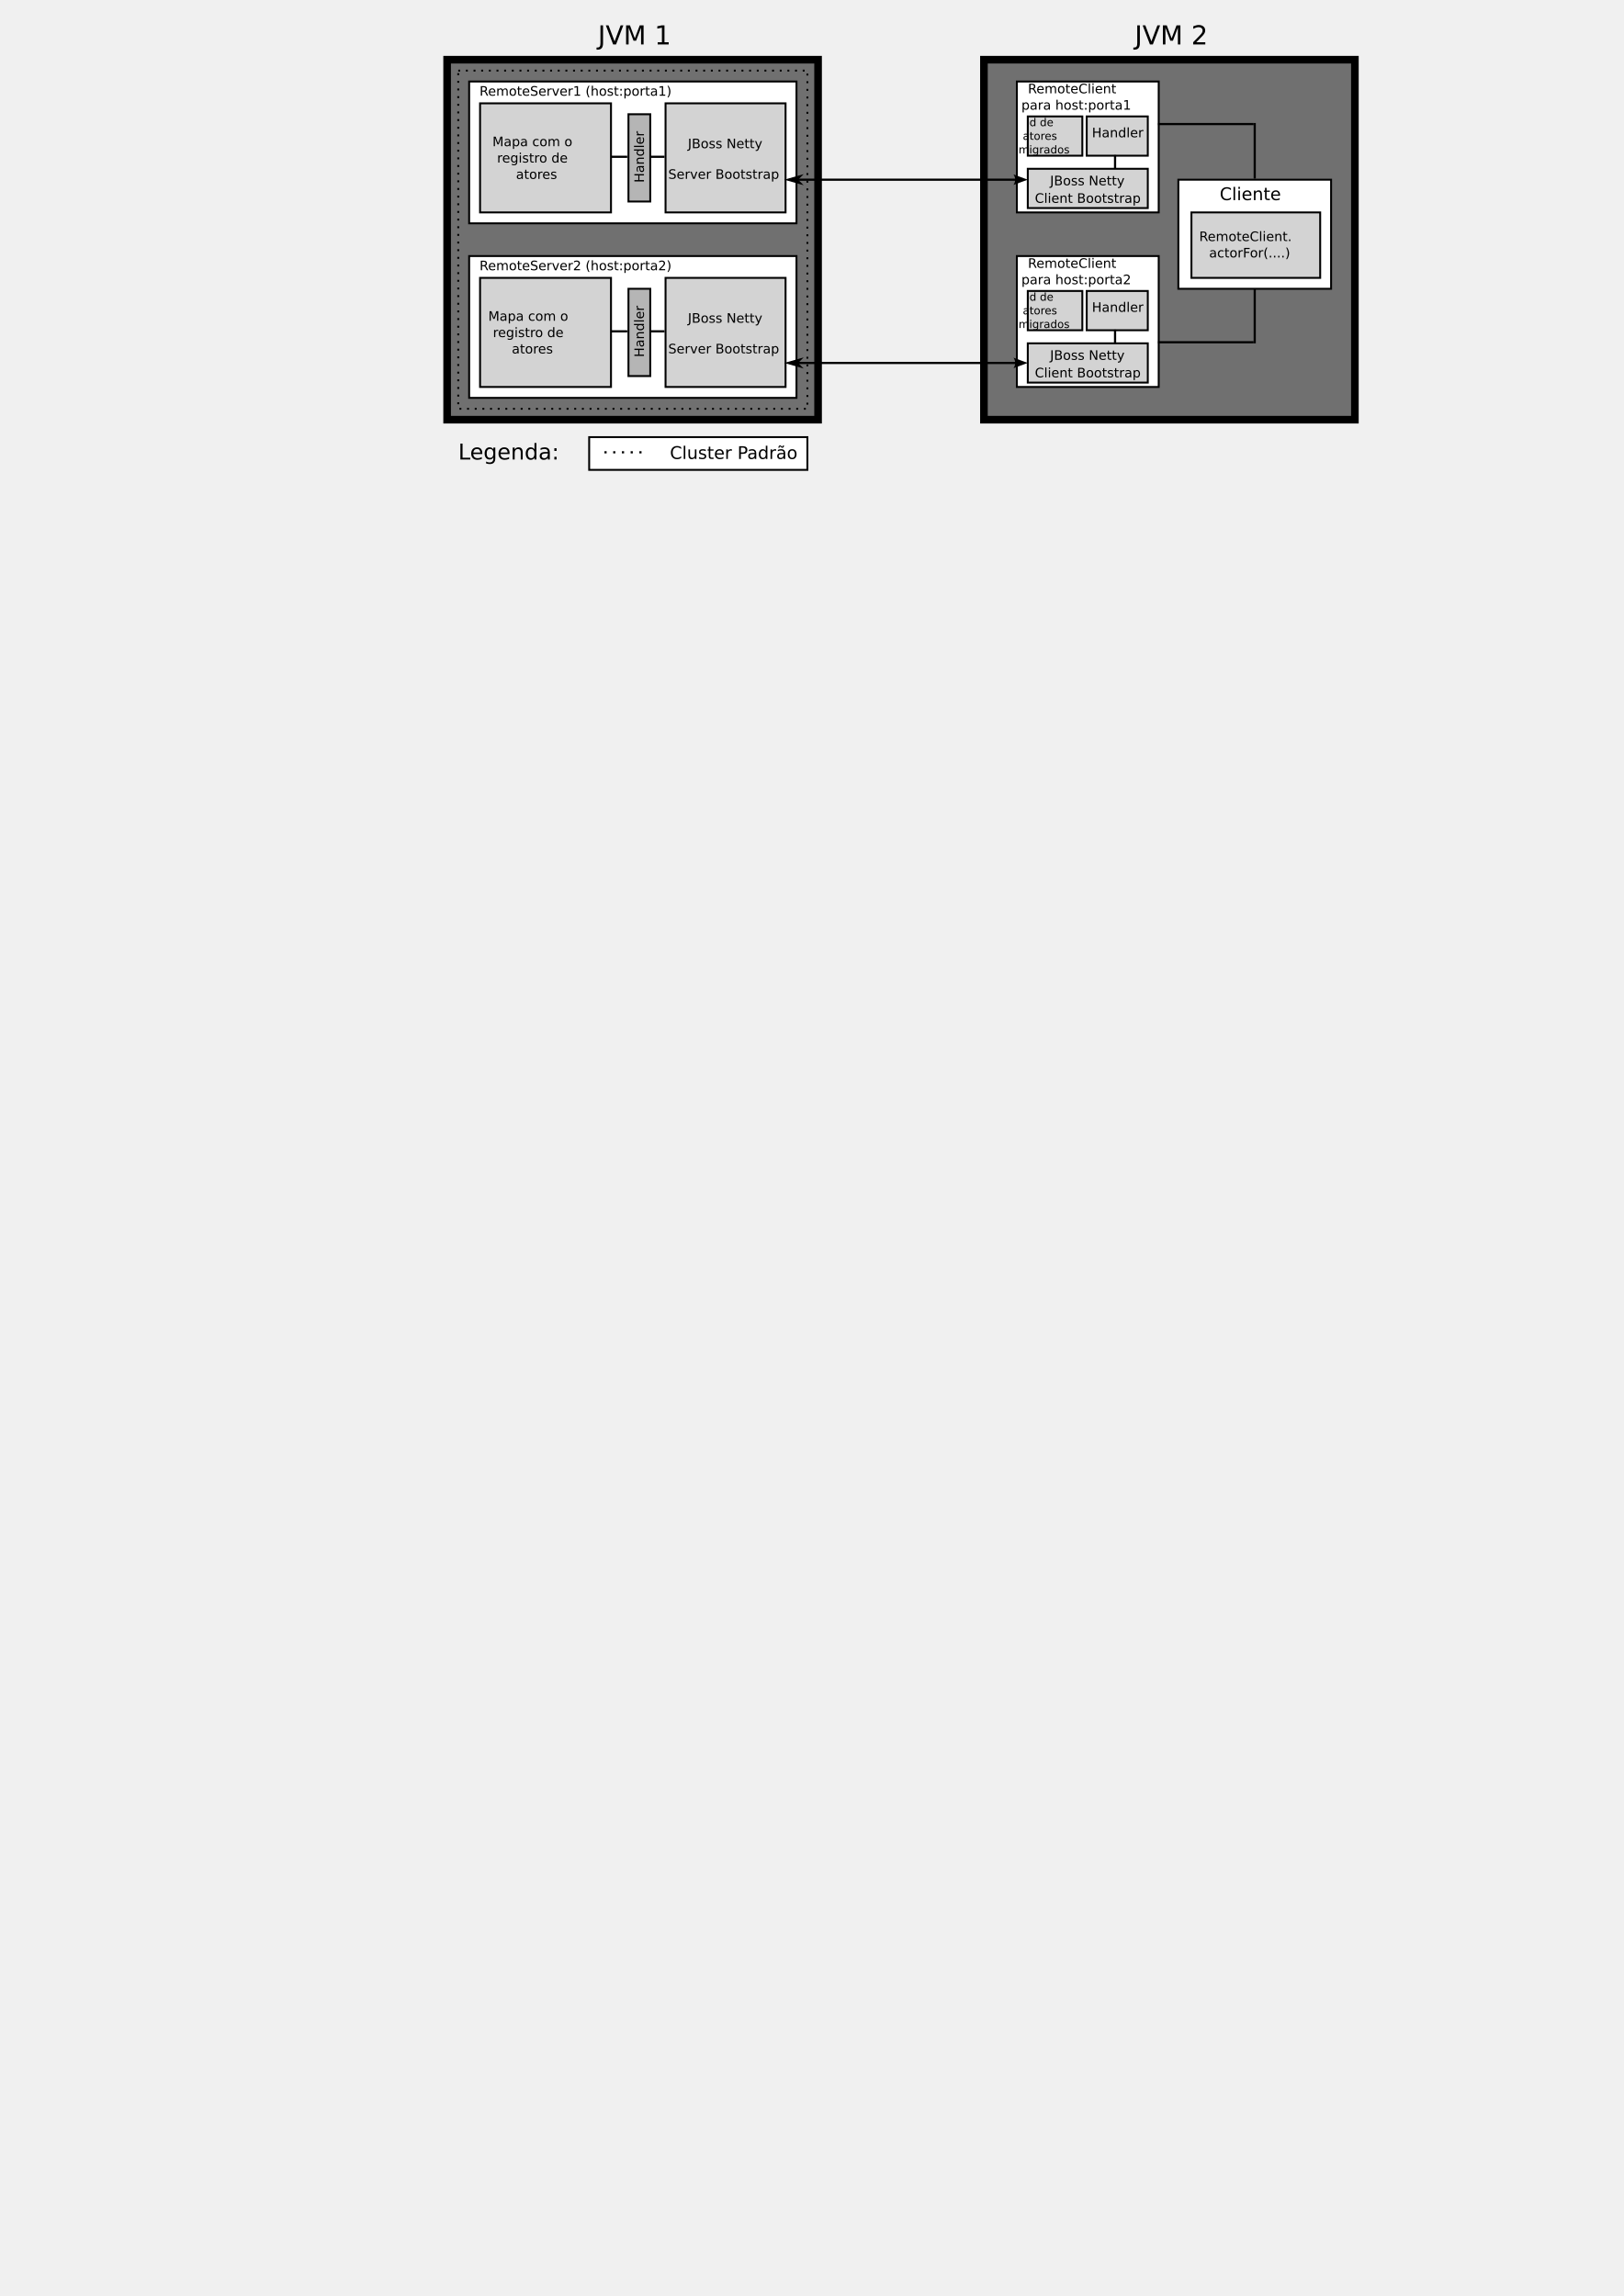
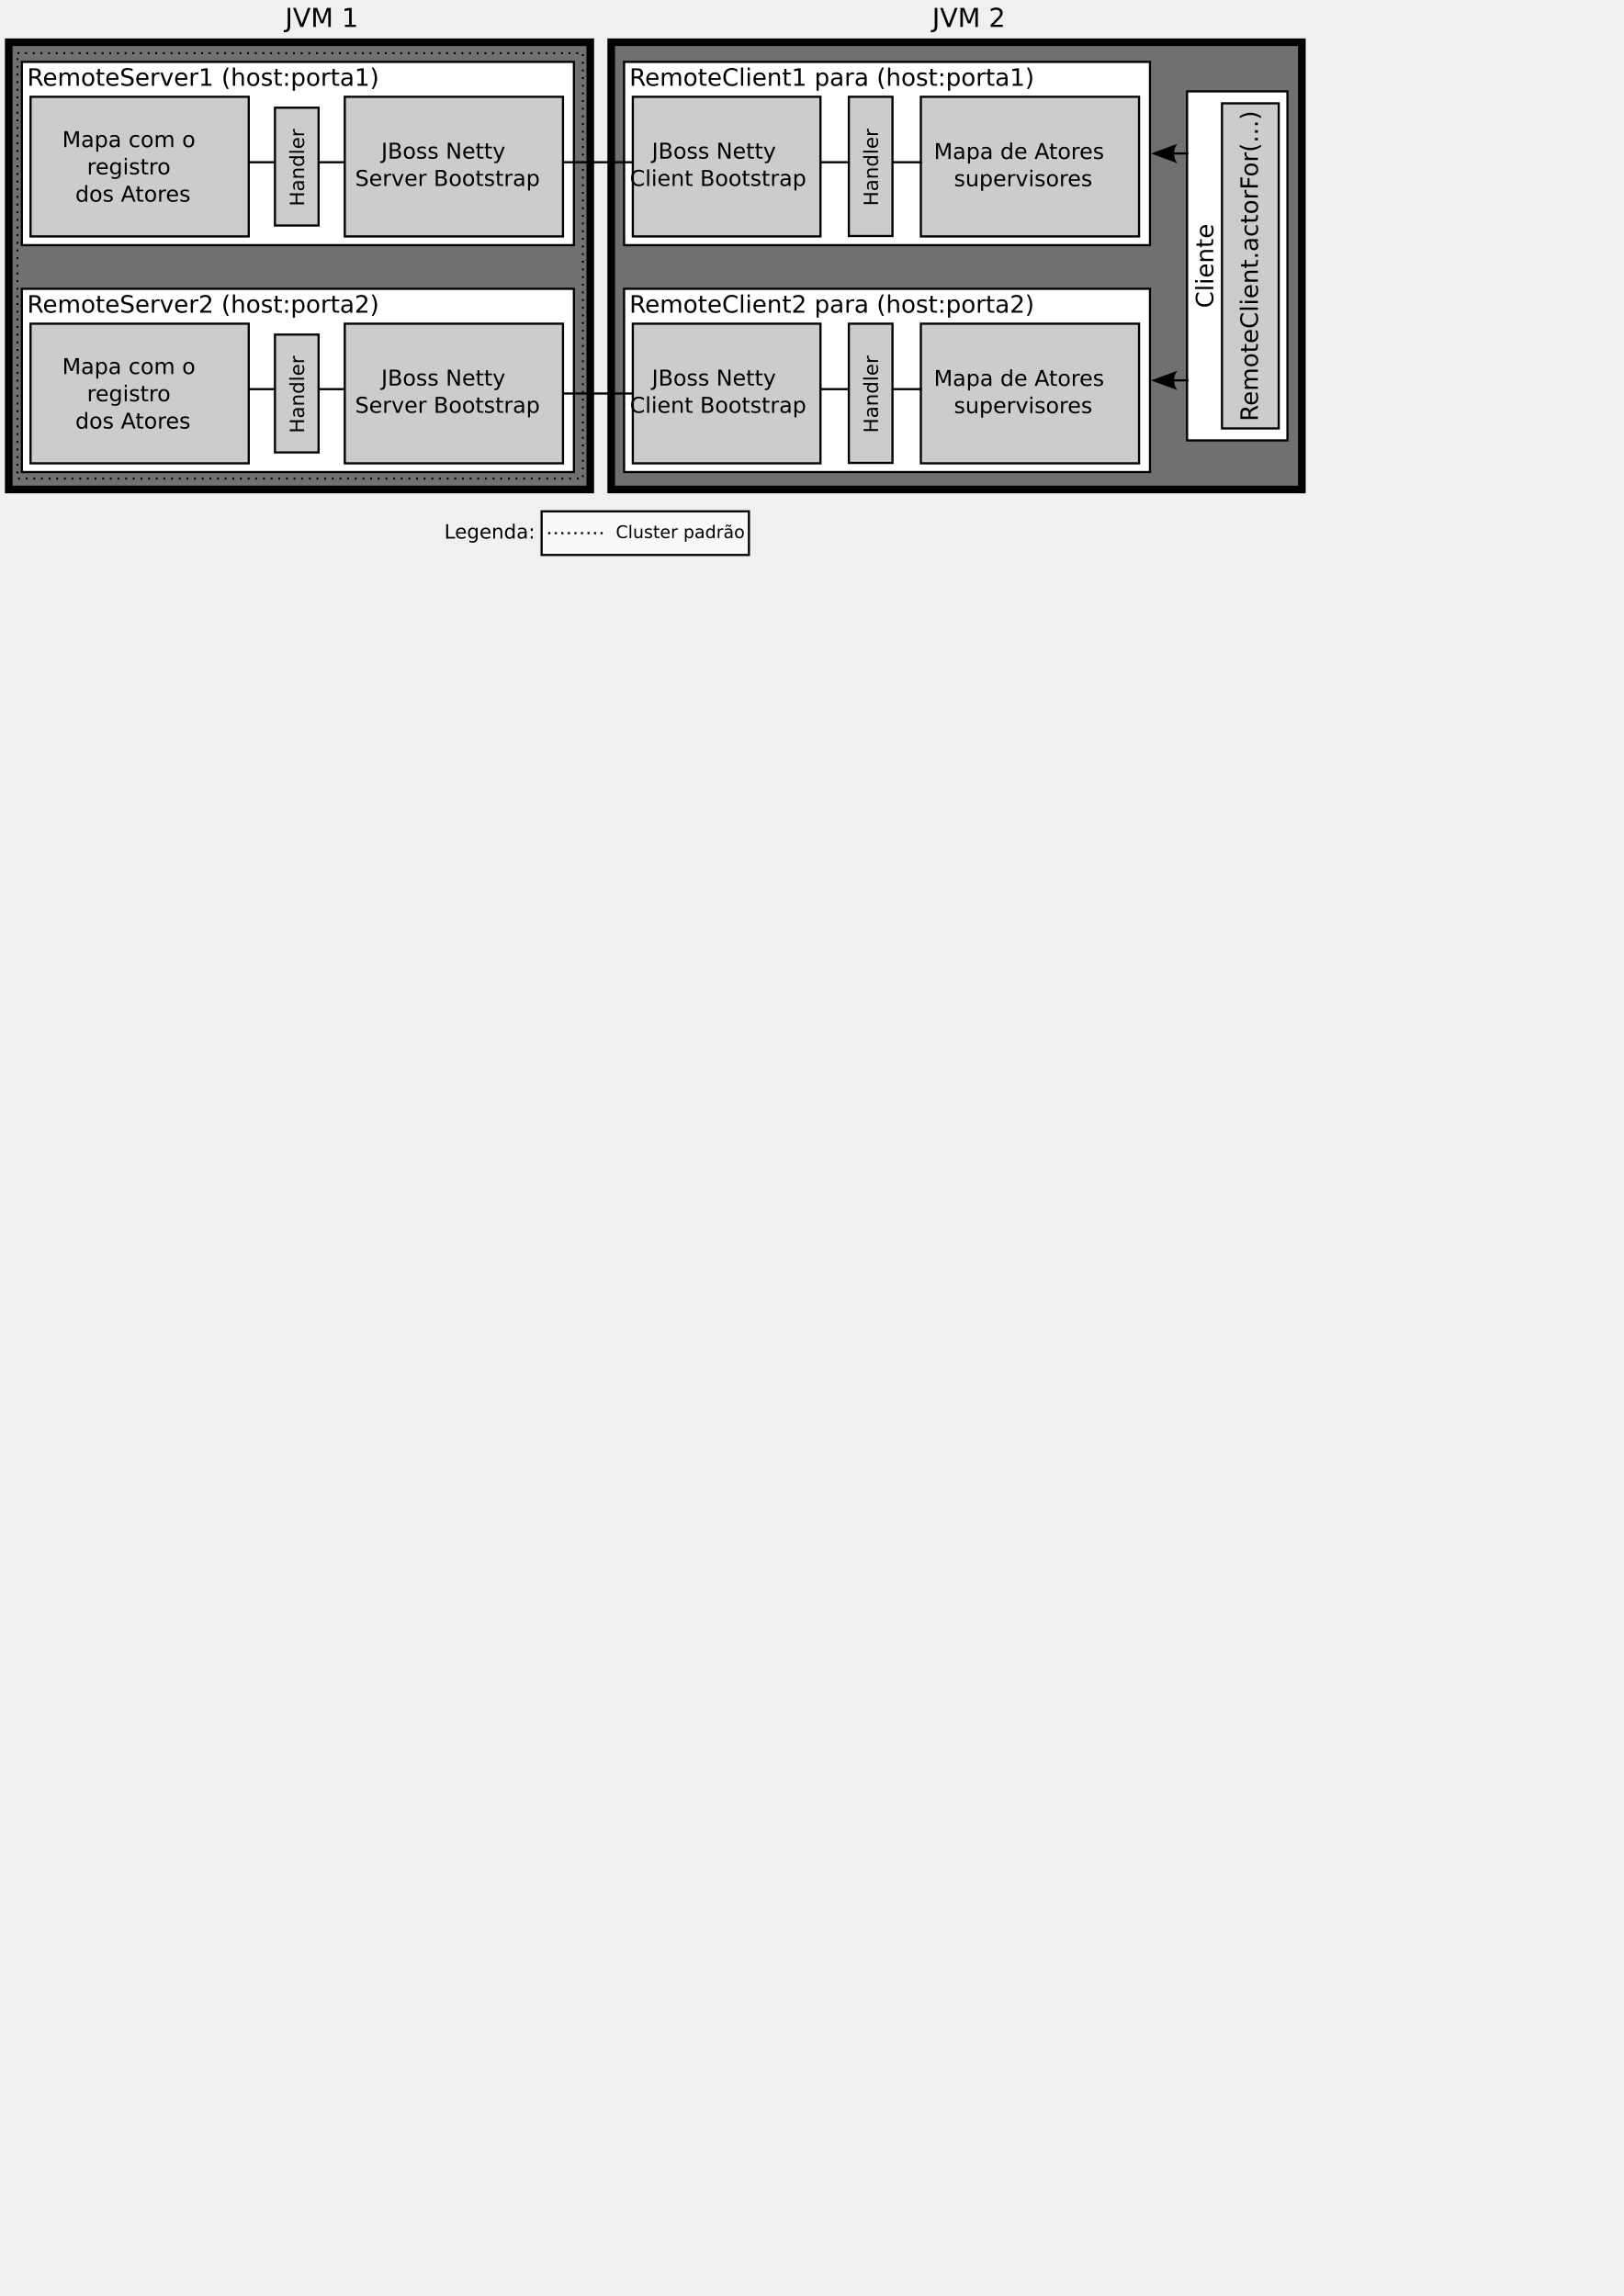
<svg xmlns="http://www.w3.org/2000/svg" id="svg2" height="1052.362" width="744.094" y="0" x="0" version="1.0">
  <defs id="defs3">
    <marker orient="auto" refY="0.0" refX="0.0" id="marker5645" style="overflow:visible">
      <path id="path5386" d="M 0.0,0.0 L 5.0,-5.0 L -12.5,0.0 L 5.0,5.0 L 0.0,0.0 z " style="fill-rule:evenodd;stroke:#000000;stroke-width:1.0pt;marker-start:none" transform="scale(0.8) translate(12.5,0)" />
    </marker>
    <marker style="overflow:visible" id="Arrow1Mstart" refX="0.0" refY="0.0" orient="auto">
      <path transform="scale(0.4)" style="fill-rule:evenodd;stroke:#000000;stroke-width:1.0pt;marker-start:none" d="M 0.0,0.0 L 5.0,-5.0 L -12.5,0.0 L 5.0,5.0 L 0.0,0.0 z " id="path11238" />
    </marker>
    <marker id="Arrow2Mend" style="overflow:visible" orient="auto" refY="0" refX="0">
      <path id="path10781" style="font-size:12;fill-rule:evenodd;stroke-width:0.625;stroke-linejoin:round" transform="matrix(-0.6,0,0,-0.6,3,0)" d="M 8.719,4.034 L -2.207,0.016 L 8.719,-4.002 C 6.973,-1.63 6.983,1.616 8.719,4.034 z " />
    </marker>
    <marker id="Arrow1Lstart" style="overflow:visible" orient="auto" refY="0" refX="0">
      <path id="path3718" style="fill-rule:evenodd;stroke:#000000;stroke-width:1pt;marker-start:none" transform="scale(0.8,0.8)" d="M 0,0 L 5,-5 L -12.5,0 L 5,5 L 0,0 z " />
    </marker>
    <marker id="Arrow2Lend" style="overflow:visible" orient="auto" refY="0" refX="0">
      <path id="path3710" style="font-size:12;fill-rule:evenodd;stroke-width:0.625;stroke-linejoin:round" transform="matrix(-1.1,0,0,-1.1,5.5,0)" d="M 8.719,4.034 L -2.207,0.016 L 8.719,-4.002 C 6.973,-1.63 6.983,1.616 8.719,4.034 z " />
    </marker>
    <marker id="marker1531" style="overflow:visible" orient="auto" refY="0" refX="0">
      <path id="path1533" style="font-size:12;fill-rule:evenodd;stroke-width:0.625;stroke-linejoin:round" transform="matrix(-1.1,0,0,-1.1,5.5,0)" d="M 8.719,4.034 L -2.207,0.016 L 8.719,-4.002 C 6.973,-1.63 6.983,1.616 8.719,4.034 z " />
    </marker>
    <marker id="marker1527" style="overflow:visible" orient="auto" refY="0" refX="0">
      <path id="path1529" style="fill-rule:evenodd;stroke:#000000;stroke-width:1pt;marker-start:none" transform="scale(0.8,0.8)" d="M 0,0 L 5,-5 L -12.5,0 L 5,5 L 0,0 z " />
    </marker>
    <marker id="marker1523" style="overflow:visible" orient="auto" refY="0" refX="0">
      <path id="path1525" style="font-size:12;fill-rule:evenodd;stroke-width:0.625;stroke-linejoin:round" transform="matrix(-0.6,0,0,-0.6,3,0)" d="M 8.719,4.034 L -2.207,0.016 L 8.719,-4.002 C 6.973,-1.63 6.983,1.616 8.719,4.034 z " />
    </marker>
  </defs>
  <text xml:space="preserve" id="text1337" style="font-size:10;font-style:normal;font-variant:normal;font-weight:normal;font-stretch:normal;fill:#000000;fill-opacity:1;stroke:none;stroke-width:1px;stroke-linecap:butt;stroke-linejoin:miter;stroke-opacity:1;font-family:Bitstream Vera Sans;text-anchor:middle;writing-mode:lr-tb" y="166.997" x="450.42">
    <tspan style="font-family:Bitstream Vera Sans" id="tspan1339" y="166.997" x="450.42" />
    <tspan y="176.997" x="450.42" id="tspan1341" />
  </text>
-   <rect id="rect1335" style="fill:#000000;fill-opacity:0.535;fill-rule:evenodd;stroke:#000000;stroke-width:3.49;stroke-linecap:butt;stroke-linejoin:miter;stroke-miterlimit:4;stroke-opacity:1;stroke-dasharray:none" y="27.362" x="204.902" ry="0" rx="0" height="165" width="170" />
-   <text xml:space="preserve" style="font-size:12px;font-style:normal;font-weight:normal;fill:#000000;fill-opacity:1;stroke:none;font-family:Bitstream Vera Sans" x="274" y="20.362" id="text1342">
-     <tspan id="tspan1344" x="274" y="20.362">JVM 1</tspan>
-   </text>
-   <rect style="fill:none;stroke:#000000;stroke-width:0.877;stroke-linecap:butt;stroke-miterlimit:4;stroke-opacity:1;stroke-dasharray:0.877, 2.631;stroke-dashoffset:0" id="rect2988" width="160" height="155" x="210" y="32.362" />
-   <rect id="rect3219" width="150" height="65" x="215" y="37.362" style="fill:#ffffff;fill-opacity:1;stroke:#000000;stroke-width:0.877;stroke-miterlimit:4;stroke-opacity:1;stroke-dasharray:none" />
-   <rect y="47.362" x="220" height="50" width="60" id="rect3812" style="fill:#000000;fill-opacity:0.174;stroke:#000000;stroke-width:0.877;stroke-linecap:butt;stroke-miterlimit:4;stroke-opacity:1;stroke-dasharray:none;stroke-dashoffset:0" />
-   <text xml:space="preserve" style="font-size:6px;font-style:normal;font-weight:normal;fill:#000000;fill-opacity:1;stroke:none;font-family:Bitstream Vera Sans" x="219.75" y="43.862" id="text3814">
-     <tspan id="tspan3816" x="219.75" y="43.862">RemoteServer1 (host:porta1)</tspan>
-   </text>
-   <g id="g4196">
-     <rect y="47.362" x="305" height="50" width="55" id="rect3810" style="fill:#000000;fill-opacity:0.174;stroke:#000000;stroke-width:0.877;stroke-linecap:butt;stroke-miterlimit:4;stroke-opacity:1;stroke-dasharray:none;stroke-dashoffset:0" />
-     <text id="text3818" y="67.925" x="315.224" style="font-size:6px;font-style:normal;font-weight:normal;fill:#000000;fill-opacity:1;stroke:none;font-family:Bitstream Vera Sans" xml:space="preserve">
-       <tspan y="67.925" x="315.224" id="tspan3820">JBoss Netty</tspan>
-     </text>
-     <text id="text3822" y="81.965" x="306.25" style="font-size:6px;font-style:normal;font-weight:normal;fill:#000000;fill-opacity:1;stroke:none;font-family:Bitstream Vera Sans" xml:space="preserve">
-       <tspan y="81.965" x="306.25" id="tspan3824">Server Bootstrap</tspan>
-     </text>
-   </g>
-   <text xml:space="preserve" style="font-size:6px;font-style:normal;font-weight:normal;fill:#000000;fill-opacity:1;stroke:none;font-family:Bitstream Vera Sans" x="248.749" y="67.007" id="text3826">
-     <tspan id="tspan3828" x="248.749" y="67.007" style="text-align:center;text-anchor:middle">Mapa com o</tspan>
-     <tspan x="249.704" y="74.507" id="tspan3830" style="text-align:center;text-anchor:middle">registro de </tspan>
-     <tspan x="248.749" y="82.007" id="tspan3832" style="text-align:center;text-anchor:middle">atores</tspan>
-   </text>
-   <rect style="fill:#000000;fill-opacity:0.29;stroke:#000000;stroke-width:0.877;stroke-linecap:butt;stroke-miterlimit:4;stroke-opacity:1;stroke-dasharray:none;stroke-dashoffset:0" id="rect3834" width="40" height="10" x="52.362" y="-298" transform="matrix(0,1,-1,0,0,0)" />
-   <text xml:space="preserve" style="font-size:6px;font-style:normal;font-weight:normal;fill:#000000;fill-opacity:1;stroke:none;font-family:Bitstream Vera Sans" x="-83.735" y="295.097" id="text3836" transform="matrix(0,-1,1,0,0,0)">
-     <tspan id="tspan3838" x="-83.735" y="295.097">Handler</tspan>
-   </text>
-   <path style="fill:none;stroke:#000000;stroke-width:1px;stroke-linecap:butt;stroke-linejoin:miter;stroke-opacity:1" d="m 298.132,71.862 6.402,0" id="path3840" />
-   <path id="path3842" d="m 280.197,71.862 7.252,0" style="fill:none;stroke:#000000;stroke-width:1px;stroke-linecap:butt;stroke-linejoin:miter;stroke-opacity:1" />
-   <g id="g3920">
-     <rect id="rect3866" width="150" height="65" x="215" y="117.362" style="fill:#ffffff;fill-opacity:1;stroke:#000000;stroke-width:0.877;stroke-miterlimit:4;stroke-opacity:1;stroke-dasharray:none" />
-     <rect style="fill:#000000;fill-opacity:0.174;stroke:#000000;stroke-width:0.877;stroke-linecap:butt;stroke-miterlimit:4;stroke-opacity:1;stroke-dasharray:none;stroke-dashoffset:0" id="rect3868" width="55" height="50" x="305" y="127.362" />
-     <rect y="127.362" x="220" height="50" width="60" id="rect3870" style="fill:#000000;fill-opacity:0.174;stroke:#000000;stroke-width:0.877;stroke-linecap:butt;stroke-miterlimit:4;stroke-opacity:1;stroke-dasharray:none;stroke-dashoffset:0" />
-     <text xml:space="preserve" style="font-size:6px;font-style:normal;font-weight:normal;fill:#000000;fill-opacity:1;stroke:none;font-family:Bitstream Vera Sans" x="219.75" y="123.862" id="text3872">
-       <tspan id="tspan3874" x="219.75" y="123.862">RemoteServer2 (host:porta2)</tspan>
-     </text>
-     <text xml:space="preserve" style="font-size:6px;font-style:normal;font-weight:normal;fill:#000000;fill-opacity:1;stroke:none;font-family:Bitstream Vera Sans" x="315.224" y="147.925" id="text3876">
-       <tspan id="tspan3878" x="315.224" y="147.925">JBoss Netty</tspan>
-     </text>
-     <text xml:space="preserve" style="font-size:6px;font-style:normal;font-weight:normal;fill:#000000;fill-opacity:1;stroke:none;font-family:Bitstream Vera Sans" x="306.25" y="161.965" id="text3880">
-       <tspan id="tspan3882" x="306.25" y="161.965">Server Bootstrap</tspan>
-     </text>
-     <text xml:space="preserve" style="font-size:6px;font-style:normal;font-weight:normal;fill:#000000;fill-opacity:1;stroke:none;font-family:Bitstream Vera Sans" x="248.749" y="147.007" id="text3884">
-       <tspan id="tspan3886" x="248.749" y="147.007" style="text-align:center;text-anchor:middle">Mapa com o</tspan>
-       <tspan x="249.704" y="154.507" id="tspan3888" style="text-align:center;text-anchor:middle">registro de </tspan>
-       <tspan x="248.749" y="162.007" id="tspan3890" style="text-align:center;text-anchor:middle">atores</tspan>
-     </text>
-     <rect style="fill:#000000;fill-opacity:0.29;stroke:#000000;stroke-width:0.877;stroke-linecap:butt;stroke-miterlimit:4;stroke-opacity:1;stroke-dasharray:none;stroke-dashoffset:0" id="rect3892" width="40" height="10" x="132.362" y="-298" transform="matrix(0,1,-1,0,0,0)" />
-     <text xml:space="preserve" style="font-size:6px;font-style:normal;font-weight:normal;fill:#000000;fill-opacity:1;stroke:none;font-family:Bitstream Vera Sans" x="-163.735" y="295.097" id="text3894" transform="matrix(0,-1,1,0,0,0)">
-       <tspan id="tspan3896" x="-163.735" y="295.097">Handler</tspan>
-     </text>
-     <path style="fill:none;stroke:#000000;stroke-width:1px;stroke-linecap:butt;stroke-linejoin:miter;stroke-opacity:1" d="m 298.132,151.862 6.402,0" id="path3898" />
-     <path id="path3900" d="m 280.197,151.862 7.252,0" style="fill:none;stroke:#000000;stroke-width:1px;stroke-linecap:butt;stroke-linejoin:miter;stroke-opacity:1" />
-   </g>
-   <rect width="170" height="165" rx="0" ry="0" x="450.902" y="27.362" style="fill:#000000;fill-opacity:0.535;fill-rule:evenodd;stroke:#000000;stroke-width:3.49;stroke-linecap:butt;stroke-linejoin:miter;stroke-miterlimit:4;stroke-opacity:1;stroke-dasharray:none" id="rect3986" />
-   <text id="text3988" y="20.362" x="520" style="font-size:12px;font-style:normal;font-weight:normal;fill:#000000;fill-opacity:1;stroke:none;font-family:Bitstream Vera Sans" xml:space="preserve">
-     <tspan y="20.362" x="520" id="tspan3990">JVM 2</tspan>
-   </text>
  <text xml:space="preserve" style="font-size:6px;font-style:normal;font-weight:normal;fill:#000000;fill-opacity:1;stroke:none;font-family:Bitstream Vera Sans" x="473.5" y="57.112" id="text5249">
    <tspan x="473.5" y="57.112" id="tspan5253" />
  </text>
-   <rect style="fill:#ffffff;fill-opacity:1;stroke:#000000;stroke-width:0.877;stroke-miterlimit:4;stroke-opacity:1;stroke-dasharray:none" y="37.362" x="466" height="60" width="65" id="rect3996" />
-   <g id="g5388">
-     <text id="text4130" y="42.766" x="497.994" style="font-size:6px;font-style:normal;font-weight:normal;fill:#000000;fill-opacity:1;stroke:none;font-family:Bitstream Vera Sans" xml:space="preserve">
-       <tspan style="text-align:center;text-anchor:middle" y="42.766" x="497.994" id="tspan4132">RemoteClient</tspan>
-       <tspan style="text-align:center;text-anchor:middle" id="tspan4134" y="50.266" x="497.994">para host:porta1</tspan>
-     </text>
-     <g transform="translate(6,16)" id="g4225">
-       <rect y="61.362" x="465" height="18" width="55" id="rect4205" style="fill:#000000;fill-opacity:0.174;stroke:#000000;stroke-width:0.877;stroke-linecap:butt;stroke-miterlimit:4;stroke-opacity:1;stroke-dasharray:none;stroke-dashoffset:0" />
-       <text id="text4207" y="68.925" x="475.224" style="font-size:6px;font-style:normal;font-weight:normal;fill:#000000;fill-opacity:1;stroke:none;font-family:Bitstream Vera Sans" xml:space="preserve">
-         <tspan y="68.925" x="475.224" id="tspan4209">JBoss Netty</tspan>
-       </text>
-       <text id="text4211" y="76.965" x="468.25" style="font-size:6px;font-style:normal;font-weight:normal;fill:#000000;fill-opacity:1;stroke:none;font-family:Bitstream Vera Sans" xml:space="preserve">
-         <tspan y="76.965" x="468.25" id="tspan4213">Client Bootstrap</tspan>
-       </text>
-     </g>
-     <rect y="53.362" x="498" height="18" width="28" id="rect4234" style="fill:#000000;fill-opacity:0.174;stroke:#000000;stroke-width:0.877;stroke-linecap:butt;stroke-miterlimit:4;stroke-opacity:1;stroke-dasharray:none;stroke-dashoffset:0" />
-     <text id="text4236" y="62.925" x="500.39" style="font-size:6px;font-style:normal;font-weight:normal;fill:#000000;fill-opacity:1;stroke:none;font-family:Bitstream Vera Sans" xml:space="preserve">
-       <tspan y="62.925" x="500.39" id="tspan4238">Handler</tspan>
-     </text>
-     <path id="path5245" d="m 511,71.056 0,6.177" style="fill:none;stroke:#000000;stroke-width:1px;stroke-linecap:butt;stroke-linejoin:miter;stroke-opacity:1" />
-     <rect style="fill:#000000;fill-opacity:0.174;stroke:#000000;stroke-width:0.877;stroke-linecap:butt;stroke-miterlimit:4;stroke-opacity:1;stroke-dasharray:none;stroke-dashoffset:0" id="rect5247" width="25" height="18" x="471" y="53.362" />
-     <text id="text5257" y="57.822" x="483.25" style="font-size:6px;font-style:normal;font-weight:normal;fill:#000000;fill-opacity:1;stroke:none;font-family:Bitstream Vera Sans" xml:space="preserve">
-       <tspan style="font-size:5px;text-align:center;text-anchor:middle" y="57.822" x="483.25" id="tspan5259">id de</tspan>
-       <tspan style="font-size:5px;text-align:center;text-anchor:middle" id="tspan5261" y="64.072" x="483.25">atores</tspan>
-       <tspan style="font-size:5px;text-align:center;text-anchor:middle" id="tspan5263" y="70.322" x="483.25">migrados</tspan>
-     </text>
-   </g>
-   <g id="g5324" transform="translate(6,2.9802322e-8)">
-     <rect style="fill:#ffffff;fill-opacity:1;stroke:#000000;stroke-width:0.877;stroke-miterlimit:4;stroke-opacity:1;stroke-dasharray:none" y="117.362" x="460" height="60" width="65" id="rect5265" />
-     <text xml:space="preserve" style="font-size:6px;font-style:normal;font-weight:normal;fill:#000000;fill-opacity:1;stroke:none;font-family:Bitstream Vera Sans" x="491.994" y="122.766" id="text5267">
-       <tspan id="tspan5269" x="491.994" y="122.766" style="text-align:center;text-anchor:middle">RemoteClient</tspan>
-       <tspan x="491.994" y="130.266" id="tspan5271" style="text-align:center;text-anchor:middle">para host:porta2</tspan>
-     </text>
-     <g id="g5273" transform="translate(0,96)">
-       <rect style="fill:#000000;fill-opacity:0.174;stroke:#000000;stroke-width:0.877;stroke-linecap:butt;stroke-miterlimit:4;stroke-opacity:1;stroke-dasharray:none;stroke-dashoffset:0" id="rect5275" width="55" height="18" x="465" y="61.362" />
-       <text xml:space="preserve" style="font-size:6px;font-style:normal;font-weight:normal;fill:#000000;fill-opacity:1;stroke:none;font-family:Bitstream Vera Sans" x="475.224" y="68.925" id="text5277">
-         <tspan id="tspan5279" x="475.224" y="68.925">JBoss Netty</tspan>
-       </text>
-       <text xml:space="preserve" style="font-size:6px;font-style:normal;font-weight:normal;fill:#000000;fill-opacity:1;stroke:none;font-family:Bitstream Vera Sans" x="468.25" y="76.965" id="text5281">
-         <tspan id="tspan5283" x="468.25" y="76.965">Client Bootstrap</tspan>
-       </text>
-     </g>
-     <rect style="fill:#000000;fill-opacity:0.174;stroke:#000000;stroke-width:0.877;stroke-linecap:butt;stroke-miterlimit:4;stroke-opacity:1;stroke-dasharray:none;stroke-dashoffset:0" id="rect5285" width="28" height="18" x="492" y="133.362" />
-     <text xml:space="preserve" style="font-size:6px;font-style:normal;font-weight:normal;fill:#000000;fill-opacity:1;stroke:none;font-family:Bitstream Vera Sans" x="494.39" y="142.925" id="text5287">
-       <tspan id="tspan5289" x="494.39" y="142.925">Handler</tspan>
-     </text>
-     <path style="fill:none;stroke:#000000;stroke-width:1px;stroke-linecap:butt;stroke-linejoin:miter;stroke-opacity:1" d="m 505,151.056 0,6.177" id="path5291" />
-     <rect y="133.362" x="465" height="18" width="25" id="rect5293" style="fill:#000000;fill-opacity:0.174;stroke:#000000;stroke-width:0.877;stroke-linecap:butt;stroke-miterlimit:4;stroke-opacity:1;stroke-dasharray:none;stroke-dashoffset:0" />
-     <text xml:space="preserve" style="font-size:6px;font-style:normal;font-weight:normal;fill:#000000;fill-opacity:1;stroke:none;font-family:Bitstream Vera Sans" x="477.25" y="137.822" id="text5295">
-       <tspan id="tspan5297" x="477.25" y="137.822" style="font-size:5px;text-align:center;text-anchor:middle">id de</tspan>
-       <tspan x="477.25" y="144.072" id="tspan5299" style="font-size:5px;text-align:center;text-anchor:middle">atores</tspan>
-       <tspan x="477.25" y="150.322" id="tspan5301" style="font-size:5px;text-align:center;text-anchor:middle">migrados</tspan>
-     </text>
-   </g>
-   <path id="path5345" d="m 365.381,166.362 101.289,0" style="fill:none;stroke:#000000;stroke-width:1px;stroke-linecap:butt;stroke-linejoin:miter;stroke-opacity:1;marker-start:url(#Arrow1Mstart);marker-mid:none;marker-end:url(#Arrow2Mend)" />
-   <path style="fill:none;stroke:#000000;stroke-width:1px;stroke-linecap:butt;stroke-linejoin:miter;stroke-opacity:1;marker-start:url(#Arrow1Mstart);marker-mid:none;marker-end:url(#Arrow2Mend)" d="m 365.381,82.362 101.289,0" id="path4251" />
  <text xml:space="preserve" style="font-size:6px;font-style:normal;font-weight:normal;fill:#000000;fill-opacity:1;stroke:none;font-family:Bitstream Vera Sans" x="382.545" y="75.141" id="text5347">
    <tspan id="tspan5349" x="382.545" y="75.141" />
  </text>
-   <rect style="fill:#ffffff;fill-opacity:1;stroke:#000000;stroke-width:0.877;stroke-linecap:butt;stroke-miterlimit:4;stroke-opacity:1;stroke-dasharray:none;stroke-dashoffset:0" id="rect5351" width="70" height="50" x="540" y="82.362" />
-   <text xml:space="preserve" style="font-size:6px;font-style:normal;font-weight:normal;fill:#000000;fill-opacity:1;stroke:none;font-family:Bitstream Vera Sans" x="558.949" y="91.726" id="text5353">
-     <tspan id="tspan5355" x="558.949" y="91.726" style="font-size:8px">Cliente</tspan>
+   <text id="text3988" y="12.362" x="427.193" style="font-size:12px;font-style:normal;font-weight:normal;fill:#000000;fill-opacity:1;stroke:none;font-family:Bitstream Vera Sans" xml:space="preserve">
+     <tspan y="12.362" x="427.193" id="tspan3990">JVM 2</tspan>
  </text>
-   <path style="fill:none;stroke:#000000;stroke-width:1px;stroke-linecap:butt;stroke-linejoin:miter;stroke-opacity:1;display:inline" d="m 575,132.362 0,25" id="path5359" />
-   <path style="fill:none;stroke:#000000;stroke-width:1px;stroke-linecap:butt;stroke-linejoin:miter;stroke-opacity:1" d="m 530.7,156.862 43.805,0" id="path5361" />
-   <path id="path5363" d="m 575,56.381 0,25.481" style="fill:none;stroke:#000000;stroke-width:1px;stroke-linecap:butt;stroke-linejoin:miter;stroke-opacity:1;display:inline" />
-   <path id="path5365" d="m 530.7,56.862 43.805,0" style="fill:none;stroke:#000000;stroke-width:1px;stroke-linecap:butt;stroke-linejoin:miter;stroke-opacity:1" />
-   <rect y="97.362" x="546" height="30" width="59" id="rect5386" style="fill:#000000;fill-opacity:0.174;stroke:#000000;stroke-width:0.877;stroke-linecap:butt;stroke-miterlimit:4;stroke-opacity:1;stroke-dasharray:none;stroke-dashoffset:0" />
-   <text xml:space="preserve" style="font-size:6px;font-style:normal;font-weight:normal;fill:#000000;fill-opacity:1;stroke:none;font-family:Bitstream Vera Sans" x="575.531" y="110.496" id="text5408">
-     <tspan id="tspan5410" x="575.531" y="110.496" style="text-align:center;text-anchor:middle">RemoteClient.</tspan>
-     <tspan x="575.531" y="117.996" id="tspan5412" style="text-align:center;text-anchor:middle">actorFor(....)</tspan>
+   <rect id="rect1335" style="fill:#000000;fill-opacity:0.535;fill-rule:evenodd;stroke:#000000;stroke-width:3.49;stroke-linecap:butt;stroke-linejoin:miter;stroke-miterlimit:4;stroke-opacity:1;stroke-dasharray:none" y="19.362" x="4" ry="0" rx="0" height="205" width="266.51" />
+   <text xml:space="preserve" style="font-size:12px;font-style:normal;font-weight:normal;fill:#000000;fill-opacity:1;stroke:none;font-family:Bitstream Vera Sans" x="130.659" y="12.362" id="text1342">
+     <tspan id="tspan1344" x="130.659" y="12.362">JVM 1</tspan>
  </text>
-   <g id="g5537" transform="translate(60,-12)">
-     <rect y="212.362" x="210" height="15" width="100" id="rect5525" style="fill:#ffffff;fill-opacity:1;stroke:#000000;stroke-width:0.877;stroke-linecap:butt;stroke-miterlimit:4;stroke-opacity:1;stroke-dasharray:none;stroke-dashoffset:0" />
-     <text id="text5527" y="222.362" x="247" style="font-size:6px;font-style:normal;font-weight:normal;fill:#000000;fill-opacity:1;stroke:none;font-family:Bitstream Vera Sans" xml:space="preserve">
-       <tspan style="font-size:8px" y="222.362" x="247" id="tspan5529">Cluster Padrão</tspan>
+   <rect style="fill:none;stroke:#000000;stroke-width:0.877;stroke-linecap:butt;stroke-miterlimit:4;stroke-opacity:1;stroke-dasharray:0.877, 2.631;stroke-dashoffset:0" id="rect2988" width="259.123" height="195" x="8" y="24.362" />
+   <rect style="fill:#ffffff;fill-opacity:1;stroke:#000000;stroke-width:1;stroke-miterlimit:4;stroke-opacity:1;stroke-dasharray:none" id="rect3350" width="253" height="84" x="10" y="28.362" />
+   <text xml:space="preserve" style="font-size:6px;font-style:normal;font-weight:normal;fill:#000000;fill-opacity:1;stroke:none;font-family:Bitstream Vera Sans" x="12.42" y="39.321" id="text4174">
+     <tspan id="tspan4176" x="12.42" y="39.321" style="font-size:11px">RemoteServer1 (host:porta1)</tspan>
+   </text>
+   <rect style="fill:#cccccc;fill-opacity:1;stroke:#000000;stroke-width:1;stroke-miterlimit:4;stroke-opacity:1;stroke-dasharray:none" id="rect4172" width="100" height="64" x="14" y="44.362" />
+   <rect y="44.362" x="158" height="64" width="100" id="rect4178" style="fill:#cccccc;fill-opacity:1;stroke:#000000;stroke-width:1;stroke-miterlimit:4;stroke-opacity:1;stroke-dasharray:none" />
+   <rect y="49.362" x="126" height="54" width="20" id="rect4180" style="fill:#cccccc;fill-opacity:1;stroke:#000000;stroke-width:1;stroke-miterlimit:4;stroke-opacity:1;stroke-dasharray:none" />
+   <text xml:space="preserve" style="font-size:6px;font-style:normal;font-weight:normal;fill:#000000;fill-opacity:1;stroke:none;font-family:Bitstream Vera Sans" x="63.78" y="67.436" id="text4182">
+     <tspan id="tspan4184" x="63.78" y="67.436" style="font-size:10px;text-align:center;text-anchor:middle">Mapa com o</tspan>
+     <tspan x="65.372" y="79.936" style="font-size:10px;text-align:center;text-anchor:middle" id="tspan4188">registro </tspan>
+     <tspan x="63.78" y="92.436" id="tspan4186" style="font-size:10px;text-align:center;text-anchor:middle">dos Atores</tspan>
+   </text>
+   <text id="text4190" y="72.717" x="207.944" style="font-size:6px;font-style:normal;font-weight:normal;fill:#000000;fill-opacity:1;stroke:none;font-family:Bitstream Vera Sans" xml:space="preserve">
+     <tspan style="font-size:10px;text-align:center;text-anchor:middle" id="tspan4196" y="72.717" x="207.944">JBoss Netty</tspan>
+     <tspan style="font-size:10px;text-align:center;text-anchor:middle" y="85.217" x="207.944" id="tspan4203">Server Bootstrap</tspan>
+   </text>
+   <path style="fill:none;stroke:#000000;stroke-width:1px;stroke-linecap:butt;stroke-linejoin:miter;stroke-opacity:1" d="m 145.847,74.362 11.759,0" id="path4205" />
+   <path id="path4207" d="m 113.847,74.362 11.775,0" style="fill:none;stroke:#000000;stroke-width:1px;stroke-linecap:butt;stroke-linejoin:miter;stroke-opacity:1" />
+   <text xml:space="preserve" style="font-size:6px;font-style:normal;font-weight:normal;fill:#000000;fill-opacity:1;stroke:none;font-family:Bitstream Vera Sans" x="-94.527" y="139.355" id="text4209" transform="matrix(0,-1,1,0,0,0)">
+     <tspan id="tspan4211" x="-94.527" y="139.355" style="font-size:9px">Handler</tspan>
+   </text>
+   <rect y="132.362" x="10" height="84" width="253" id="rect4255" style="fill:#ffffff;fill-opacity:1;stroke:#000000;stroke-width:1;stroke-miterlimit:4;stroke-opacity:1;stroke-dasharray:none" />
+   <text id="text4259" y="143.321" x="12.42" style="font-size:6px;font-style:normal;font-weight:normal;fill:#000000;fill-opacity:1;stroke:none;font-family:Bitstream Vera Sans" xml:space="preserve">
+     <tspan style="font-size:11px" y="143.321" x="12.42" id="tspan4261">RemoteServer2 (host:porta2)</tspan>
+   </text>
+   <rect y="148.362" x="14" height="64" width="100" id="rect4257" style="fill:#cccccc;fill-opacity:1;stroke:#000000;stroke-width:1;stroke-miterlimit:4;stroke-opacity:1;stroke-dasharray:none" />
+   <rect style="fill:#cccccc;fill-opacity:1;stroke:#000000;stroke-width:1;stroke-miterlimit:4;stroke-opacity:1;stroke-dasharray:none" id="rect4263" width="100" height="64" x="158" y="148.362" />
+   <rect style="fill:#cccccc;fill-opacity:1;stroke:#000000;stroke-width:1;stroke-miterlimit:4;stroke-opacity:1;stroke-dasharray:none" id="rect4265" width="20" height="54" x="126" y="153.362" />
+   <text id="text4267" y="171.436" x="63.78" style="font-size:6px;font-style:normal;font-weight:normal;fill:#000000;fill-opacity:1;stroke:none;font-family:Bitstream Vera Sans" xml:space="preserve">
+     <tspan style="font-size:10px;text-align:center;text-anchor:middle" y="171.436" x="63.78" id="tspan4269">Mapa com o</tspan>
+     <tspan id="tspan4271" style="font-size:10px;text-align:center;text-anchor:middle" y="183.936" x="65.372">registro </tspan>
+     <tspan style="font-size:10px;text-align:center;text-anchor:middle" id="tspan4273" y="196.436" x="63.78">dos Atores</tspan>
+   </text>
+   <text xml:space="preserve" style="font-size:6px;font-style:normal;font-weight:normal;fill:#000000;fill-opacity:1;stroke:none;font-family:Bitstream Vera Sans" x="207.944" y="176.717" id="text4275">
+     <tspan x="207.944" y="176.717" id="tspan4277" style="font-size:10px;text-align:center;text-anchor:middle">JBoss Netty</tspan>
+     <tspan id="tspan4279" x="207.944" y="189.217" style="font-size:10px;text-align:center;text-anchor:middle">Server Bootstrap</tspan>
+   </text>
+   <path id="path4281" d="m 145.847,178.362 11.759,0" style="fill:#f9f9f9;stroke:#000000;stroke-width:1px;stroke-linecap:butt;stroke-linejoin:miter;stroke-opacity:1" />
+   <text transform="matrix(0,-1,1,0,0,0)" id="text4285" y="139.355" x="-198.527" style="font-size:6px;font-style:normal;font-weight:normal;fill:#000000;fill-opacity:1;stroke:none;font-family:Bitstream Vera Sans" xml:space="preserve">
+     <tspan style="font-size:9px" y="139.355" x="-198.527" id="tspan4287">Handler</tspan>
+   </text>
+   <rect width="316.51" height="205" rx="0" ry="0" x="280.098" y="19.362" style="fill:#000000;fill-opacity:0.535;fill-rule:evenodd;stroke:#000000;stroke-width:3.49;stroke-linecap:butt;stroke-linejoin:miter;stroke-miterlimit:4;stroke-opacity:1;stroke-dasharray:none" id="rect4306" />
+   <rect y="28.362" x="286" height="84" width="241" id="rect4310" style="fill:#ffffff;fill-opacity:1;stroke:#000000;stroke-width:1;stroke-miterlimit:4;stroke-opacity:1;stroke-dasharray:none" />
+   <text id="text4314" y="39.321" x="288.42" style="font-size:6px;font-style:normal;font-weight:normal;fill:#000000;fill-opacity:1;stroke:none;font-family:Bitstream Vera Sans" xml:space="preserve">
+     <tspan style="font-size:11px" y="39.321" x="288.42" id="tspan4316">RemoteClient1 para (host:porta1)</tspan>
+   </text>
+   <rect y="44.362" x="422" height="64" width="100" id="rect4312" style="fill:#cccccc;fill-opacity:1;stroke:#000000;stroke-width:1;stroke-miterlimit:4;stroke-opacity:1;stroke-dasharray:none" />
+   <text id="text4322" y="72.871" x="471.756" style="font-size:6px;font-style:normal;font-weight:normal;fill:#000000;fill-opacity:1;stroke:none;font-family:Bitstream Vera Sans" xml:space="preserve">
+     <tspan style="font-size:10px;text-align:center;text-anchor:middle" y="72.871" x="471.756" id="tspan4372">Mapa de Atores</tspan>
+     <tspan id="tspan4634" style="font-size:10px;text-align:center;text-anchor:middle" y="85.371" x="471.756">supervisores</tspan>
+   </text>
+   <rect style="fill:#cccccc;fill-opacity:1;stroke:#000000;stroke-width:1;stroke-miterlimit:4;stroke-opacity:1;stroke-dasharray:none" id="rect4318" width="86" height="64" x="290" y="44.362" />
+   <text xml:space="preserve" style="font-size:6px;font-style:normal;font-weight:normal;fill:#000000;fill-opacity:1;stroke:none;font-family:Bitstream Vera Sans" x="331.944" y="72.717" id="text4330">
+     <tspan x="331.944" y="72.717" id="tspan4332" style="font-size:10px;text-align:center;text-anchor:middle">JBoss Netty</tspan>
+     <tspan id="tspan4334" x="331.944" y="85.217" style="font-size:10px;text-align:center;text-anchor:middle">Client Bootstrap</tspan>
+   </text>
+   <path id="path4642" d="m 375.967,74.362 46.51,0" style="fill:none;stroke:#000000;stroke-width:1px;stroke-linecap:butt;stroke-linejoin:miter;stroke-opacity:1" />
+   <rect style="fill:#cccccc;fill-opacity:1;stroke:#000000;stroke-width:1;stroke-miterlimit:4;stroke-opacity:1;stroke-dasharray:none" id="rect4320" width="20" height="63.818" x="389" y="44.362" />
+   <text transform="matrix(0,-1,1,0,0,0)" id="text4340" y="402.355" x="-94.436" style="font-size:6px;font-style:normal;font-weight:normal;fill:#000000;fill-opacity:1;stroke:none;font-family:Bitstream Vera Sans" xml:space="preserve">
+     <tspan style="font-size:9px" y="402.355" x="-94.436" id="tspan4342">Handler</tspan>
+   </text>
+   <path style="fill:none;stroke:#000000;stroke-width:1px;stroke-linecap:butt;stroke-linejoin:miter;stroke-opacity:1" d="m 257.594,74.362 32.872,0" id="path4589" />
+   <rect style="fill:#ffffff;fill-opacity:1;stroke:#000000;stroke-width:1;stroke-miterlimit:4;stroke-opacity:1;stroke-dasharray:none" id="rect4669" width="241" height="84" x="286" y="132.362" />
+   <text xml:space="preserve" style="font-size:6px;font-style:normal;font-weight:normal;fill:#000000;fill-opacity:1;stroke:none;font-family:Bitstream Vera Sans" x="288.42" y="143.321" id="text4671">
+     <tspan id="tspan4673" x="288.42" y="143.321" style="font-size:11px">RemoteClient2 para (host:porta2)</tspan>
+   </text>
+   <rect style="fill:#cccccc;fill-opacity:1;stroke:#000000;stroke-width:1;stroke-miterlimit:4;stroke-opacity:1;stroke-dasharray:none" id="rect4679" width="100" height="64" x="422" y="148.362" />
+   <text xml:space="preserve" style="font-size:6px;font-style:normal;font-weight:normal;fill:#000000;fill-opacity:1;stroke:none;font-family:Bitstream Vera Sans" x="471.756" y="176.871" id="text4681">
+     <tspan id="tspan4683" x="471.756" y="176.871" style="font-size:10px;text-align:center;text-anchor:middle">Mapa de Atores</tspan>
+     <tspan x="471.756" y="189.371" style="font-size:10px;text-align:center;text-anchor:middle" id="tspan4685">supervisores</tspan>
+   </text>
+   <rect y="148.362" x="290" height="64" width="86" id="rect4689" style="fill:#cccccc;fill-opacity:1;stroke:#000000;stroke-width:1;stroke-miterlimit:4;stroke-opacity:1;stroke-dasharray:none" />
+   <text id="text4691" y="176.717" x="331.944" style="font-size:6px;font-style:normal;font-weight:normal;fill:#000000;fill-opacity:1;stroke:none;font-family:Bitstream Vera Sans" xml:space="preserve">
+     <tspan style="font-size:10px;text-align:center;text-anchor:middle" id="tspan4693" y="176.717" x="331.944">JBoss Netty</tspan>
+     <tspan style="font-size:10px;text-align:center;text-anchor:middle" y="189.217" x="331.944" id="tspan4695">Client Bootstrap</tspan>
+   </text>
+   <path style="fill:none;stroke:#000000;stroke-width:1px;stroke-linecap:butt;stroke-linejoin:miter;stroke-opacity:1" d="m 375.967,178.362 46.51,0" id="path4697" />
+   <rect y="148.362" x="389" height="63.818" width="20" id="rect4703" style="fill:#cccccc;fill-opacity:1;stroke:#000000;stroke-width:1;stroke-miterlimit:4;stroke-opacity:1;stroke-dasharray:none" />
+   <text xml:space="preserve" style="font-size:6px;font-style:normal;font-weight:normal;fill:#000000;fill-opacity:1;stroke:none;font-family:Bitstream Vera Sans" x="-198.436" y="402.355" id="text4707" transform="matrix(0,-1,1,0,0,0)">
+     <tspan id="tspan4709" x="-198.436" y="402.355" style="font-size:9px">Handler</tspan>
+   </text>
+   <path id="path4711" d="m 257.988,180.362 32.209,0" style="fill:none;stroke:#000000;stroke-width:1px;stroke-linecap:butt;stroke-linejoin:miter;stroke-opacity:1" />
+   <rect y="544" x="-201.862" height="46" width="160" id="rect4734" style="fill:#ffffff;fill-opacity:1;stroke:#000000;stroke-width:1;stroke-miterlimit:4;stroke-opacity:1;stroke-dasharray:none" transform="matrix(0,-1,1,0,0,0)" />
+   <text id="text4831" y="556" x="-141.182" style="font-size:6px;font-style:normal;font-weight:normal;fill:#000000;fill-opacity:1;stroke:none;font-family:Bitstream Vera Sans" xml:space="preserve" transform="matrix(0,-1,1,0,0,0)">
+     <tspan style="font-size:11px" y="556" x="-141.182" id="tspan4833">Cliente</tspan>
+   </text>
+   <rect style="fill:#cccccc;fill-opacity:1;stroke:#000000;stroke-width:1;stroke-miterlimit:4;stroke-opacity:1;stroke-dasharray:none" id="rect4835" width="26" height="149" x="560" y="47.362" />
+   <text xml:space="preserve" style="font-size:6px;font-style:normal;font-weight:normal;fill:#000000;fill-opacity:1;stroke:none;font-family:Bitstream Vera Sans" x="-193.126" y="576.454" id="text4837" transform="matrix(0,-1,1,0,0,0)">
+     <tspan id="tspan4839" x="-193.126" y="576.454" style="font-size:11px">RemoteClient.actorFor(...)</tspan>
+   </text>
+   <path style="fill:none;stroke:#000000;stroke-width:1px;stroke-linecap:butt;stroke-linejoin:miter;stroke-opacity:1;marker-start:none;marker-end:url(#marker1531)" d="m 544.572,70.345 -9.181,0" id="path4841" />
+   <path id="path5437" d="m 544.572,174.345 -9.181,0" style="fill:none;stroke:#000000;stroke-width:1px;stroke-linecap:butt;stroke-linejoin:miter;stroke-opacity:1;marker-start:none;marker-end:url(#marker1531)" />
+   <path style="fill:none;stroke:#000000;stroke-width:1px;stroke-linecap:butt;stroke-linejoin:miter;stroke-opacity:1" d="m 113.847,178.362 11.759,0" id="path5481" />
+   <g id="g5537" transform="translate(-49.78727,6)">
+     <text id="text5525" y="240.845" x="253.377" style="font-size:6px;font-style:normal;font-weight:normal;fill:#000000;fill-opacity:1;stroke:none;font-family:Bitstream Vera Sans" xml:space="preserve">
+       <tspan style="font-size:9px" y="240.845" x="253.377" id="tspan5527">Legenda:</tspan>
    </text>
-     <path id="path5531" d="m 217,219.311 20,0" style="fill:none;stroke:#000000;stroke-width:1;stroke-linecap:butt;stroke-linejoin:miter;stroke-miterlimit:4;stroke-opacity:1;stroke-dasharray:1, 3;stroke-dashoffset:0" />
-     <text id="text5533" y="222.621" x="150" style="font-size:6px;font-style:normal;font-weight:normal;fill:#000000;fill-opacity:1;stroke:none;font-family:Bitstream Vera Sans" xml:space="preserve">
-       <tspan style="font-size:10px" y="222.621" x="150" id="tspan5535">Legenda:</tspan>
+     <rect y="228.362" x="298" height="20" width="95" id="rect5529" style="fill:#f9f9f9;fill-opacity:1;stroke:#000000;stroke-width:1;stroke-miterlimit:4;stroke-opacity:1;stroke-dasharray:none" />
+     <text id="text5531" y="240.638" x="332" style="font-size:6px;font-style:normal;font-weight:normal;fill:#000000;fill-opacity:1;stroke:none;font-family:Bitstream Vera Sans" xml:space="preserve">
+       <tspan style="font-size:8px" y="240.638" x="332" id="tspan5533">Cluster padrão</tspan>
    </text>
+     <path id="path5535" d="m 301,238.362 25.198,0" style="fill:none;stroke:#000000;stroke-width:1;stroke-linecap:butt;stroke-linejoin:miter;stroke-miterlimit:4;stroke-opacity:1;stroke-dasharray:1, 2;stroke-dashoffset:0" />
  </g>
</svg>
